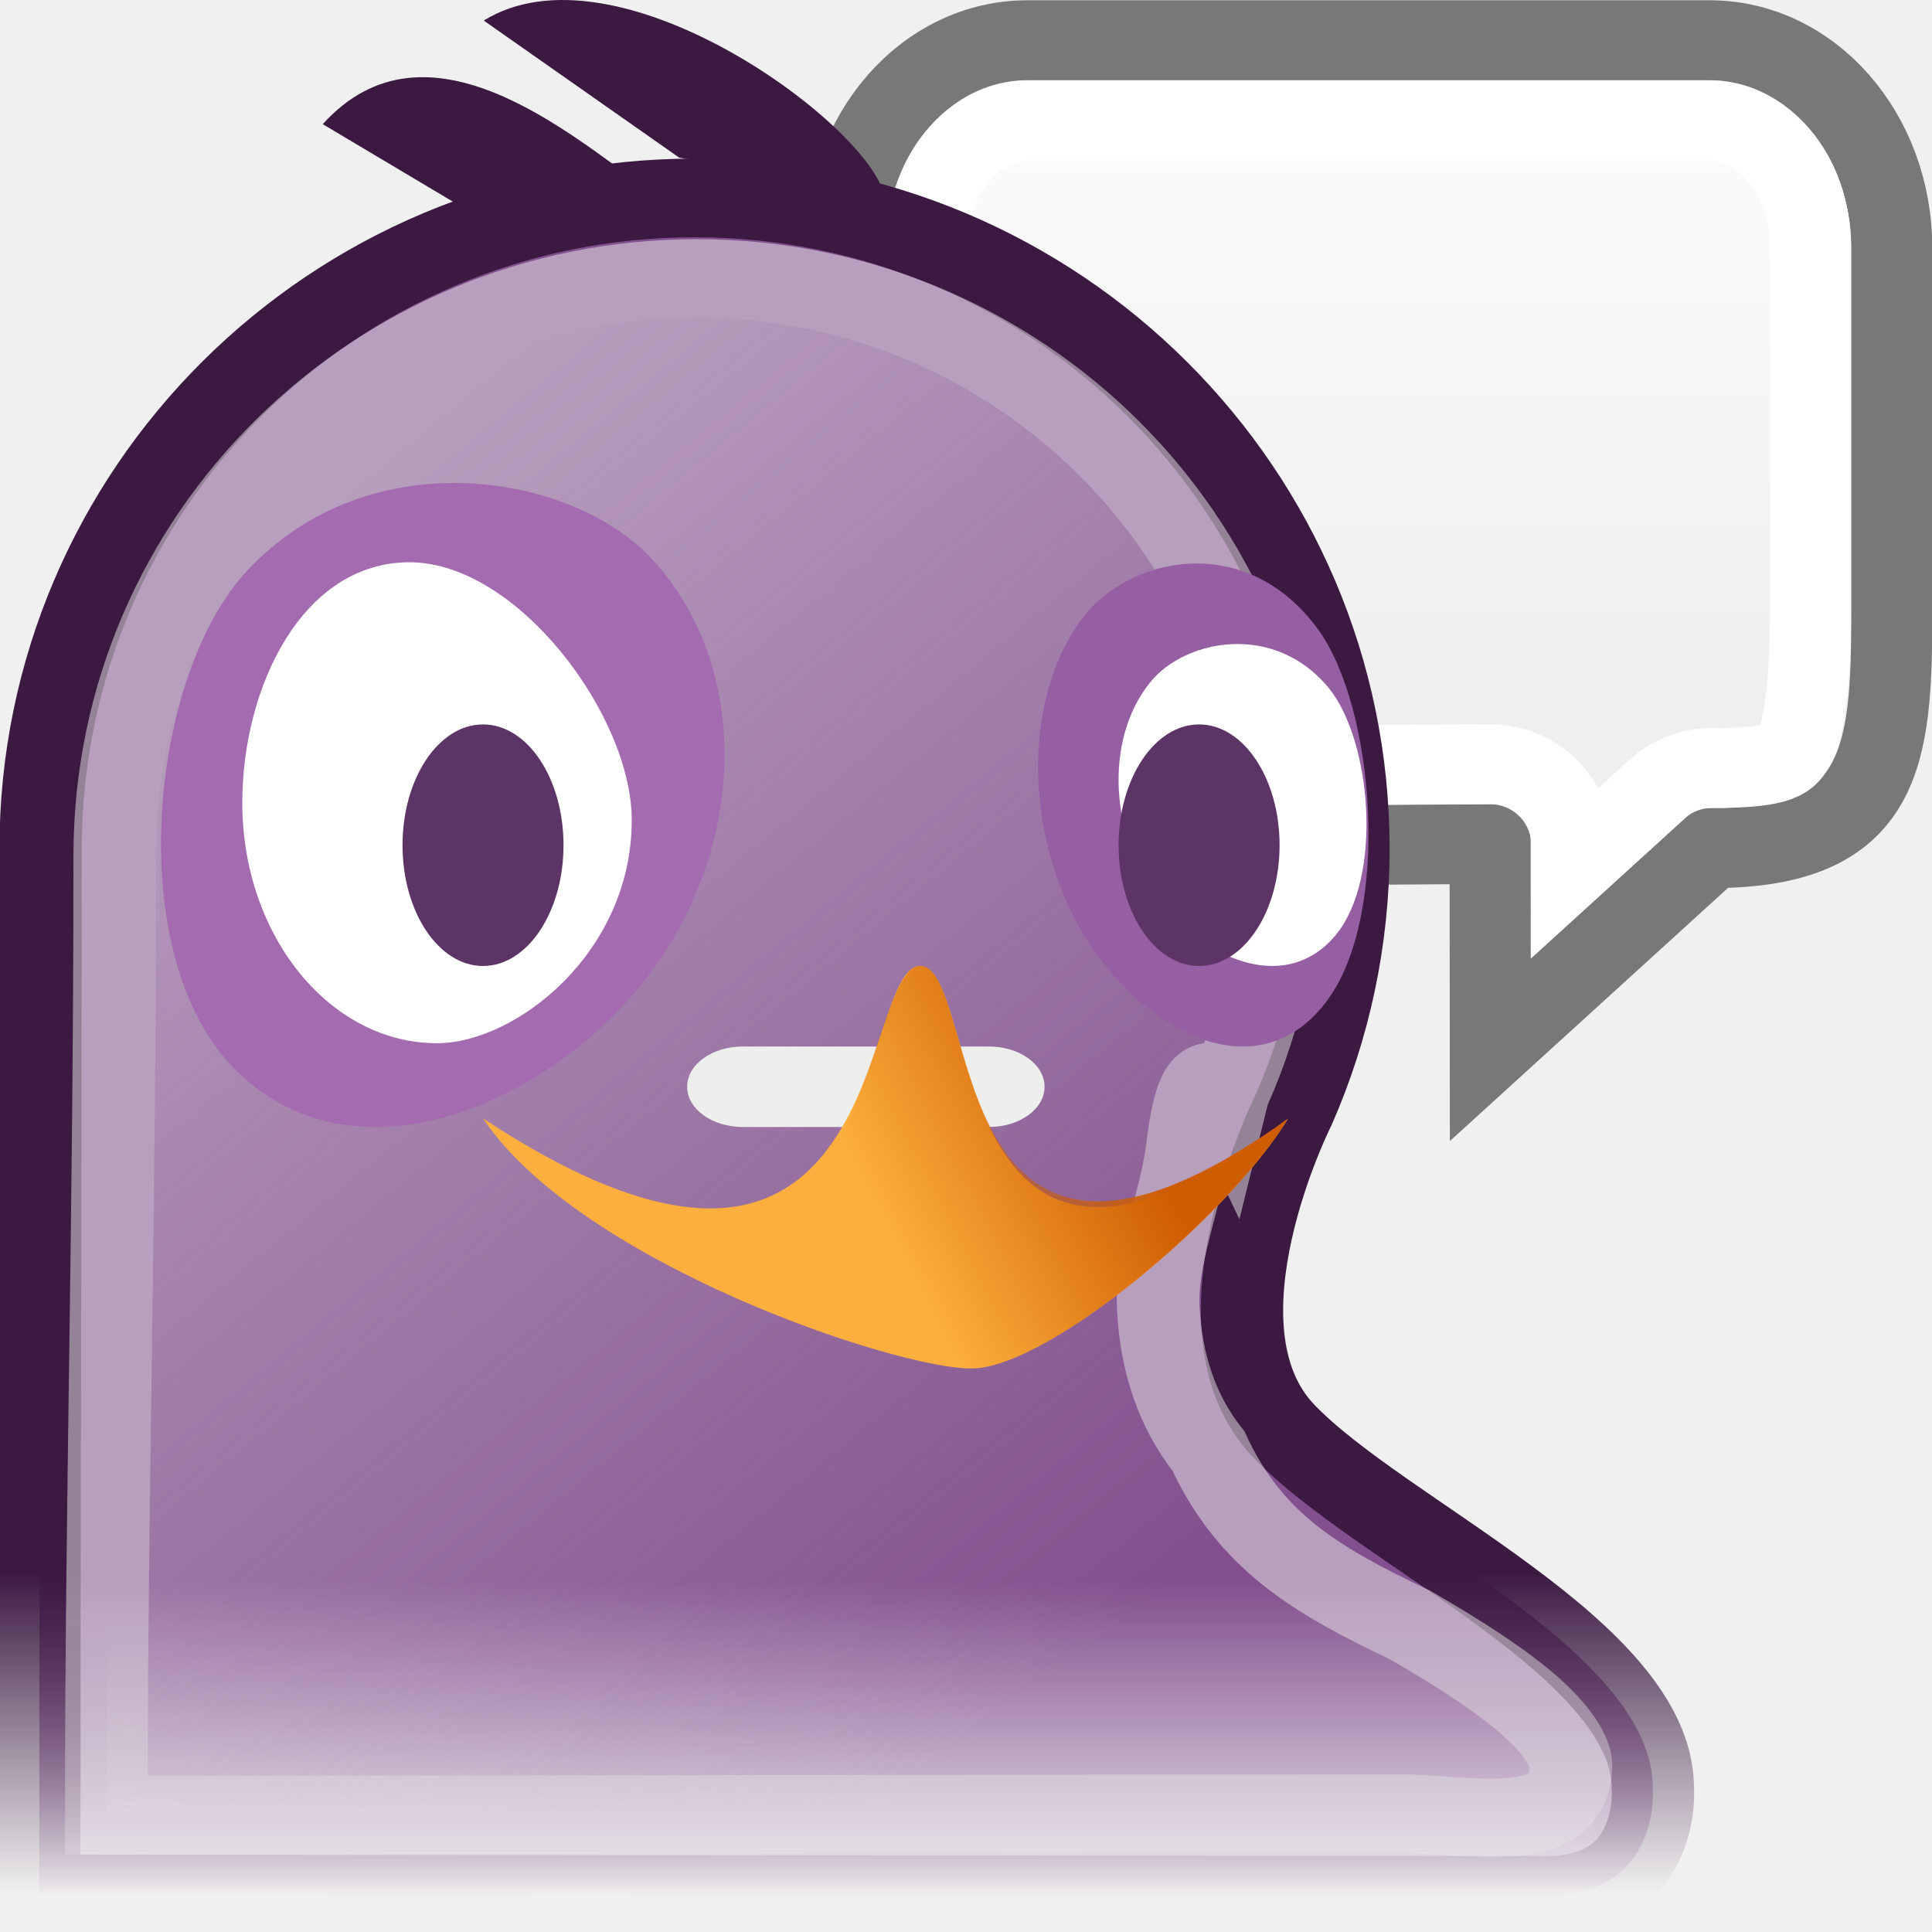
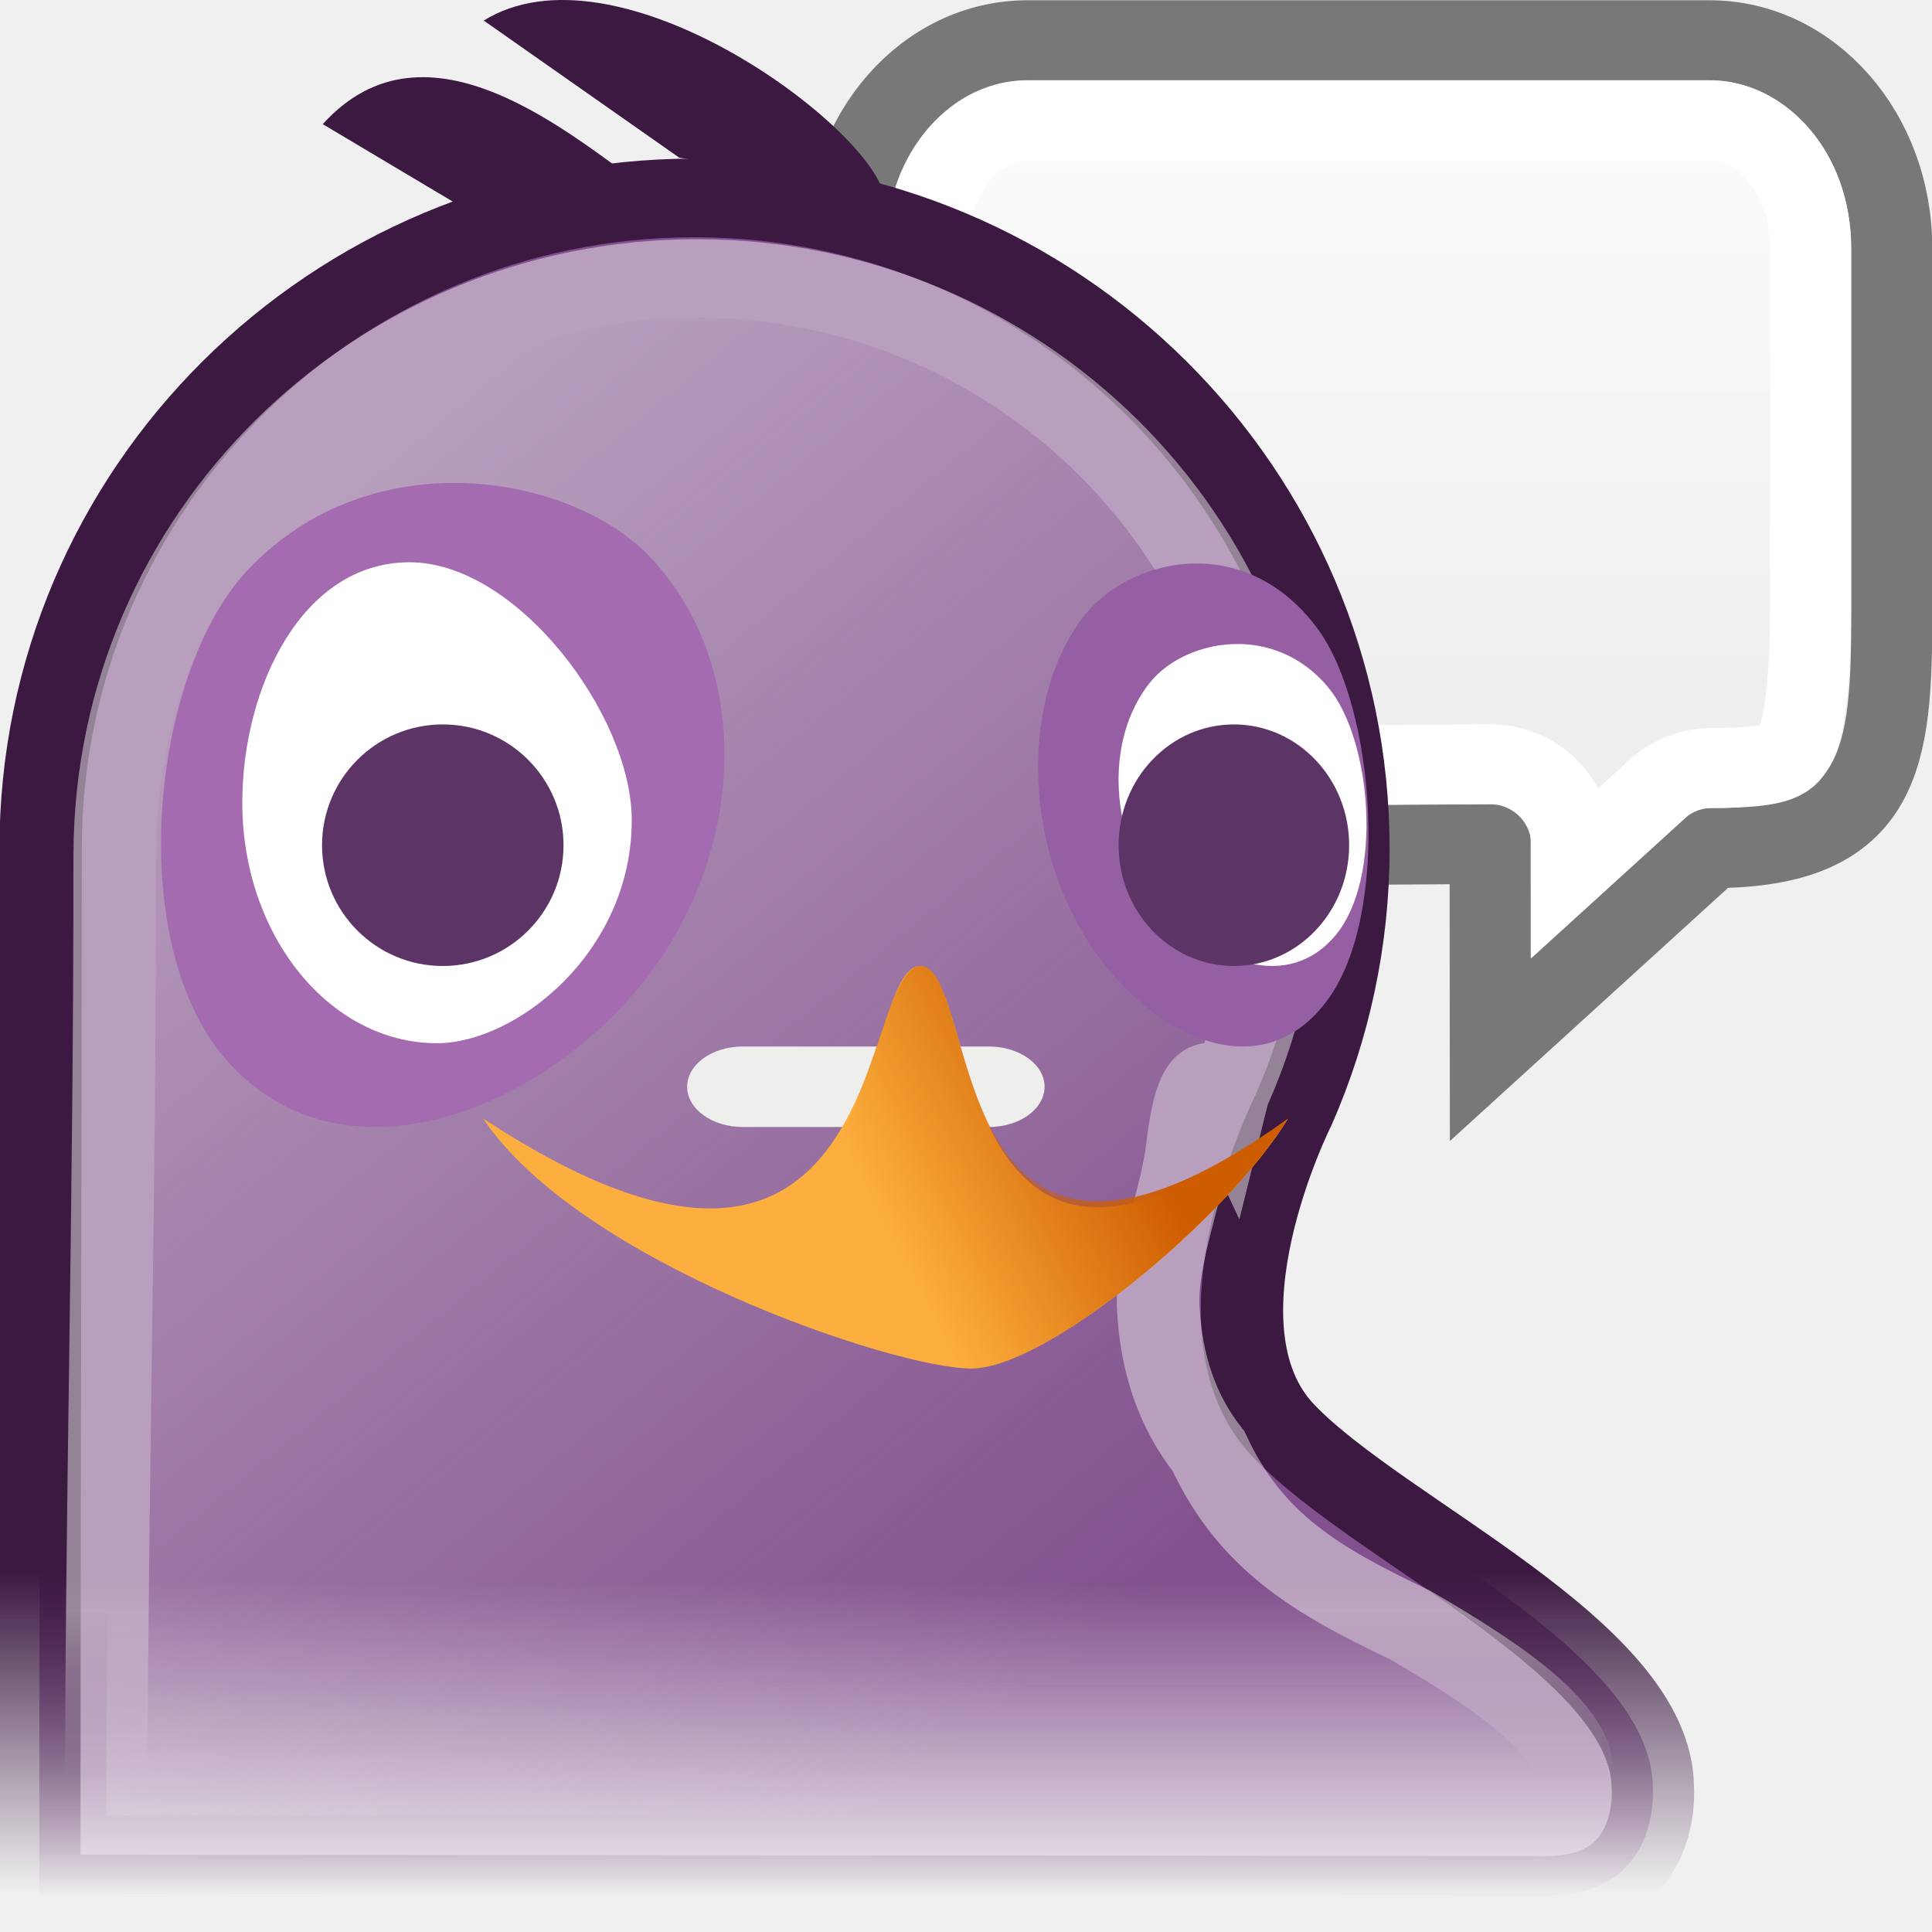
<svg xmlns="http://www.w3.org/2000/svg" xmlns:xlink="http://www.w3.org/1999/xlink" width="24" height="24" id="svg4345" version="1.0">
  <defs id="defs4347">
    <linearGradient id="linearGradient3124">
      <stop style="stop-color:#3b1941;stop-opacity:1;" offset="0" id="stop3126" />
      <stop style="stop-color:#3b1941;stop-opacity:0;" offset="1" id="stop3128" />
    </linearGradient>
    <linearGradient id="linearGradient3116">
      <stop style="stop-color:#82508e;stop-opacity:1;" offset="0" id="stop3118" />
      <stop style="stop-color:#82508e;stop-opacity:0;" offset="1" id="stop3120" />
    </linearGradient>
    <linearGradient id="linearGradient3108">
      <stop style="stop-color:#eeeeec;stop-opacity:1;" offset="0" id="stop3110" />
      <stop style="stop-color:#eeeeec;stop-opacity:0;" offset="1" id="stop3112" />
    </linearGradient>
    <linearGradient id="linearGradient5438">
      <stop style="stop-color:white;stop-opacity:1;" offset="0" id="stop5440" />
      <stop style="stop-color:white;stop-opacity:0;" offset="1" id="stop5442" />
    </linearGradient>
    <linearGradient id="linearGradient6817">
      <stop style="stop-color:white;stop-opacity:1;" offset="0" id="stop6819" />
      <stop style="stop-color:white;stop-opacity:0;" offset="1" id="stop6821" />
    </linearGradient>
    <linearGradient id="linearGradient6537">
      <stop style="stop-color:white;stop-opacity:1;" offset="0" id="stop6539" />
      <stop style="stop-color:white;stop-opacity:0;" offset="1" id="stop6541" />
    </linearGradient>
    <linearGradient id="linearGradient6506">
      <stop style="stop-color:#eeeeec;stop-opacity:1;" offset="0" id="stop6508" />
      <stop style="stop-color:#eeeeec;stop-opacity:0;" offset="1" id="stop6510" />
    </linearGradient>
    <linearGradient id="linearGradient2804">
      <stop style="stop-color:black;stop-opacity:0;" offset="0" id="stop2806" />
      <stop id="stop2812" offset="0.5" style="stop-color:black;stop-opacity:1;" />
      <stop style="stop-color:black;stop-opacity:0;" offset="1" id="stop2808" />
    </linearGradient>
    <radialGradient xlink:href="#linearGradient25546" id="radialGradient25572" gradientUnits="userSpaceOnUse" gradientTransform="matrix(1,0,0,0.994693,0,4.16407e-2)" cx="7.884" cy="1.51" fx="7.884" fy="1.51" r="8.488" />
    <radialGradient xlink:href="#linearGradient25546" id="radialGradient25568" gradientUnits="userSpaceOnUse" gradientTransform="matrix(1,0,0,0.994693,0,4.16407e-2)" cx="7.884" cy="0.145" fx="7.884" fy="0.145" r="8.488" />
    <linearGradient id="linearGradient25546">
      <stop style="stop-color:white;stop-opacity:1;" offset="0" id="stop25548" />
      <stop style="stop-color:white;stop-opacity:0;" offset="1" id="stop25550" />
    </linearGradient>
    <radialGradient xlink:href="#linearGradient25546" id="radialGradient25554" cx="7.884" cy="2.624" fx="7.884" fy="2.624" r="8.488" gradientTransform="matrix(1.131317,0,0,1.125313,-1.035262,-0.301139)" gradientUnits="userSpaceOnUse" />
    <linearGradient id="linearGradient3800">
      <stop style="stop-color:#f4d9b1;stop-opacity:1;" offset="0" id="stop3802" />
      <stop style="stop-color:#df9725;stop-opacity:1;" offset="1" id="stop3804" />
    </linearGradient>
-     <linearGradient xlink:href="#linearGradient6506" id="linearGradient6512" x1="15.646" y1="40.434" x2="15.646" y2="50.727" gradientUnits="userSpaceOnUse" />
+     <linearGradient xlink:href="#linearGradient6506" id="linearGradient6512" x1="15.646" y1="40.434" x2="15.646" y2="43.694" gradientUnits="userSpaceOnUse" />
    <linearGradient xlink:href="#linearGradient6817" id="linearGradient6823" x1="0.239" y1="38.95" x2="5.709" y2="42.983" gradientUnits="userSpaceOnUse" />
    <linearGradient xlink:href="#linearGradient5438" id="linearGradient5444" x1="30.152" y1="-0.865" x2="30.152" y2="23.012" gradientUnits="userSpaceOnUse" />
    <linearGradient gradientUnits="userSpaceOnUse" y2="44.272" x2="5.537" y1="39.902" x1="-1.684" id="linearGradient6569" xlink:href="#linearGradient6563" />
    <linearGradient gradientUnits="userSpaceOnUse" y2="23.559" x2="30.5" y1="0.034" x1="30.5" id="linearGradient2089" xlink:href="#linearGradient6537" />
    <linearGradient gradientUnits="userSpaceOnUse" y2="50.08" x2="14.943" y1="39.743" x1="15.646" id="linearGradient2087" xlink:href="#linearGradient6506" />
    <linearGradient id="linearGradient2081">
      <stop id="stop2083" offset="0" style="stop-color:#f4d9b1;stop-opacity:1;" />
      <stop id="stop2085" offset="1" style="stop-color:#df9725;stop-opacity:1;" />
    </linearGradient>
    <radialGradient gradientUnits="userSpaceOnUse" gradientTransform="matrix(1.131317,0,0,1.125313,-1.035262,-0.301139)" r="8.488" fy="2.624" fx="7.884" cy="2.624" cx="7.884" id="radialGradient2079" xlink:href="#linearGradient25546" />
    <radialGradient r="8.488" fy="0.145" fx="7.884" cy="0.145" cx="7.884" gradientTransform="matrix(1,0,0,0.994693,0,4.16407e-2)" gradientUnits="userSpaceOnUse" id="radialGradient2071" xlink:href="#linearGradient25546" />
    <radialGradient r="8.488" fy="1.51" fx="7.884" cy="1.51" cx="7.884" gradientTransform="matrix(1,0,0,0.994693,0,4.16407e-2)" gradientUnits="userSpaceOnUse" id="radialGradient2069" xlink:href="#linearGradient25546" />
    <linearGradient id="linearGradient2061">
      <stop id="stop2063" offset="0" style="stop-color:black;stop-opacity:0;" />
      <stop style="stop-color:black;stop-opacity:1;" offset="0.5" id="stop2065" />
      <stop id="stop2067" offset="1" style="stop-color:black;stop-opacity:0;" />
    </linearGradient>
    <linearGradient id="linearGradient6563">
      <stop id="stop6565" offset="0" style="stop-color:white;stop-opacity:1;" />
      <stop id="stop6567" offset="1" style="stop-color:white;stop-opacity:0;" />
    </linearGradient>
    <linearGradient id="linearGradient2850">
      <stop id="stop2852" offset="0" style="stop-color:#ce5c00;stop-opacity:1;" />
      <stop id="stop2854" offset="1" style="stop-color:#ce5c00;stop-opacity:0;" />
    </linearGradient>
    <linearGradient id="linearGradient3958">
      <stop id="stop3960" offset="0" style="stop-color:#eeeeec;stop-opacity:1;" />
      <stop id="stop3962" offset="1" style="stop-color:#eeeeec;stop-opacity:0;" />
    </linearGradient>
    <linearGradient id="linearGradient3968">
      <stop id="stop3970" offset="0" style="stop-color:#82508e;stop-opacity:1;" />
      <stop id="stop3972" offset="1" style="stop-color:#82508e;stop-opacity:0;" />
    </linearGradient>
    <linearGradient id="linearGradient3976">
      <stop id="stop3978" offset="0" style="stop-color:#3b1941;stop-opacity:1;" />
      <stop id="stop3980" offset="1" style="stop-color:#3b1941;stop-opacity:0;" />
    </linearGradient>
    <linearGradient xlink:href="#linearGradient2850" id="linearGradient2149" gradientUnits="userSpaceOnUse" gradientTransform="matrix(0.769231,0,0,0.714287,-34.23081,-12.28573)" x1="21.786" y1="28.143" x2="17.786" y2="30.071" />
    <radialGradient xlink:href="#linearGradient3958" id="radialGradient2191" gradientUnits="userSpaceOnUse" gradientTransform="matrix(1.116159,0,0,1.076653,-36.39499,-20.28695)" cx="9.064" cy="21.512" fx="9.064" fy="21.512" r="16.664" />
    <linearGradient xlink:href="#linearGradient6506" id="linearGradient2193" gradientUnits="userSpaceOnUse" x1="15.646" y1="39.743" x2="15.646" y2="53.502" gradientTransform="matrix(0.660903,0,0,0.627207,-32.26852,-10.3201)" />
    <linearGradient xlink:href="#linearGradient3968" id="linearGradient2196" gradientUnits="userSpaceOnUse" x1="16.133" y1="40.782" x2="16.133" y2="48.069" gradientTransform="matrix(0.67692,0,0,0.646801,-32.53568,-10.90841)" />
    <linearGradient xlink:href="#linearGradient3976" id="linearGradient2198" gradientUnits="userSpaceOnUse" x1="12.096" y1="40.908" x2="12.096" y2="46.463" gradientTransform="matrix(0.67692,0,0,0.646801,-32.53568,-10.90841)" />
    <linearGradient xlink:href="#linearGradient6537" id="linearGradient2201" gradientUnits="userSpaceOnUse" x1="30.5" y1="0.034" x2="30.5" y2="23.559" gradientTransform="matrix(0.668893,0,0,0.668627,-32.91377,-10.19246)" />
    <linearGradient xlink:href="#linearGradient3108" id="linearGradient3114" x1="10.183" y1="16.618" x2="27.598" y2="36.645" gradientUnits="userSpaceOnUse" />
    <linearGradient xlink:href="#linearGradient3116" id="linearGradient3122" x1="15.723" y1="39.585" x2="15.723" y2="45.765" gradientUnits="userSpaceOnUse" />
    <linearGradient xlink:href="#linearGradient3124" id="linearGradient3130" x1="13.151" y1="39.394" x2="13.151" y2="45.552" gradientUnits="userSpaceOnUse" />
    <linearGradient xlink:href="#linearGradient2850" id="linearGradient3146" gradientUnits="userSpaceOnUse" gradientTransform="matrix(0.769231,0,0,0.714287,-3.230767,-7.285729)" x1="21.786" y1="28.143" x2="17.786" y2="30.071" />
  </defs>
  <g id="layer1">
    <path style="fill:#efefef;fill-opacity:1;stroke:#787878;stroke-width:2.682;stroke-miterlimit:4;stroke-dasharray:none;stroke-opacity:1" d="M 17.892,1.5 C 14.554,1.5 11.861,4.611 11.861,8.469 L 11.861,20.531 C 11.861,24.389 14.79,28.553 18.129,28.553 L 33.206,28.455 L 33.212,35.36 L 40.55,28.593 C 46.238,28.593 46.5,25.478 46.5,20.728 L 46.5,8.469 C 46.5,4.611 43.807,1.5 40.469,1.5 L 17.892,1.5 z " id="path4547" transform="matrix(0.375302,0,0,0.370406,6.048447,-5.560909e-2)" />
    <path style="fill:url(#linearGradient5444);fill-opacity:1.0;stroke:white;stroke-width:2.682;stroke-miterlimit:4;stroke-dasharray:none;stroke-opacity:1" id="path5436" d="M 17.906,4.188 C 16.243,4.188 14.562,5.866 14.562,8.469 L 14.562,20.531 C 14.562,21.781 15.114,23.319 15.906,24.375 C 16.699,25.431 17.58,25.875 18.125,25.875 L 33.188,25.781 C 33.905,25.776 34.595,26.056 35.105,26.56 C 35.615,27.065 35.904,27.751 35.906,28.469 L 35.906,29.219 L 38.719,26.625 C 39.22,26.16 39.879,25.904 40.562,25.906 C 42.912,25.906 43.048,25.595 43.312,25.125 C 43.577,24.655 43.812,23.046 43.812,20.719 L 43.812,8.469 C 43.812,5.866 42.132,4.188 40.469,4.188 L 17.906,4.188 z " transform="matrix(0.375302,0,0,0.370406,6.048447,-5.560909e-2)" />
    <path style="opacity:1;fill:#75507b;fill-opacity:1" d="M 36.062,8 C 33.978,8 33.335,10.523 34.781,12.938 C 35.25,13.721 36.674,15.153 36.867,15.153 L 36.878,14.508 C 36.288,13.581 35.517,12.502 35.687,12.282 C 37.836,12.282 38,11.492 38,10.028 C 38,8.754 37.229,8 36.062,8 z " id="path6521" transform="matrix(1.747787,0,0,1.397993,-52.41719,-5.183942)" />
    <path style="opacity:1;fill:url(#linearGradient3122);fill-opacity:1.0;stroke:url(#linearGradient3130);stroke-width:1.511;stroke-miterlimit:4;stroke-dasharray:none;stroke-opacity:1" d="M 15,13 C 8.376,13 3,18.6 3,25.5 C 3,31.153 2.975,38.403 2.975,45.573 C 4.163,45.573 27.946,45.601 30.637,45.601 C 32.751,45.601 32.586,43.541 32.586,43.541 C 32.586,40.876 27.598,38.639 25.813,36.683 C 23.985,34.682 26,30.5 26,30.5 C 26.641,28.97 27,27.275 27,25.5 C 27,18.6 21.624,13 15,13 z " id="path5176" transform="matrix(0.67692,0,0,0.646801,-1.52611,-5.949693)" />
    <path transform="matrix(0.660903,0,0,0.627207,-1.258953,-5.361383)" style="opacity:0.5;fill:url(#linearGradient3114);fill-opacity:1.0;stroke:url(#linearGradient6512);stroke-width:1.553;stroke-miterlimit:4;stroke-opacity:1;stroke-dasharray:none" d="M 15,14.062 C 8.988,14.062 4.079,19.138 4.062,25.469 C 4.062,25.479 4.062,25.489 4.062,25.5 C 4.062,32.787 3.903,38.26 3.903,44.5 C 5.84,44.5 22.452,44.47 28.278,44.47 C 29.445,44.47 31.432,44.974 31.432,43.51 C 31.432,43.288 31.232,42.871 30.682,42.353 C 30.131,41.836 29.308,41.28 28.4,40.728 C 26.665,39.859 25.412,39.091 24.621,37.291 C 24.011,36.477 23.731,35.52 23.677,34.478 C 23.622,33.437 24.108,32.32 24.225,31.26 C 24.458,29.14 24.969,30.281 24.969,30.281 C 24.984,30.217 25.005,30.154 25.031,30.094 C 25.619,28.692 25.938,27.131 25.938,25.5 C 25.938,19.154 21.022,14.062 15,14.062 z " id="path5241" />
    <path style="fill:#a46bb0;fill-opacity:1;stroke:none;stroke-width:1;stroke-miterlimit:4;stroke-opacity:1" d="M 3.073,7.086 C 4.608,5.449 7.106,5.885 8.086,6.931 C 9.429,8.363 9.274,10.855 7.738,12.492 C 6.404,13.915 4.21,14.661 2.866,13.228 C 1.523,11.796 1.86,8.38 3.073,7.086 z " id="path3138" />
    <path transform="matrix(1.010846,0,0,1.029732,-5.552971,-15.17001)" style="opacity:1;fill:white;fill-opacity:1;stroke:none;stroke-width:1;stroke-miterlimit:4;stroke-opacity:1" d="M 13.257,24.626 C 13.257,26.227 11.828,27.317 10.864,27.317 C 9.543,27.317 8.471,26.017 8.471,24.416 C 8.471,23.024 9.206,21.515 10.527,21.515 C 11.848,21.515 13.257,23.361 13.257,24.626 z " id="path5157" />
-     <path style="opacity:1;fill:#5c3566;fill-opacity:1;stroke:none;stroke-width:1;stroke-miterlimit:4;stroke-dasharray:none;stroke-opacity:1" id="path5162" d="M 11.411 24.312 A 1.241 1.295 0 1 1  8.929,24.312 A 1.241 1.295 0 1 1  11.411 24.312 z" transform="matrix(0.805757,0,0,1.158621,-2.194263,-17.66897)" />
+     <path style="opacity:1;fill:#5c3566;fill-opacity:1;stroke:none;stroke-width:1;stroke-miterlimit:4;stroke-dasharray:none;stroke-opacity:1" id="path5162" d="M 11.411 24.312 A 1.241 1.295 0 1 1  8.929,24.312 A 1.241 1.295 0 1 1  11.411 24.312 z" transform="matrix(1.208633,0,0,1.158621,-6.791366,-17.66897)" />
    <path transform="matrix(0.670792,0,0,0.486348,-3.805943,-3.90166)" style="fill:#3b1941;fill-opacity:1;stroke:none;stroke-width:1;stroke-miterlimit:4;stroke-opacity:1" d="M 11.651,11.194 C 13.578,8.251 16.249,11.482 17.614,12.804 L 14.761,13.748 L 11.651,11.194 z " id="path5192" />
    <path transform="matrix(0.851014,0,0,0.554879,-3.938174,-5.194599)" style="fill:#3b1941;fill-opacity:1;stroke:none;stroke-width:1;stroke-miterlimit:4;stroke-opacity:1" d="M 11.689,9.822 C 13.591,8.016 17.175,11.994 17.52,13.65 L 14.543,12.892 L 11.689,9.822 z " id="rect5189" />
    <rect style="opacity:0.231;fill:#2e3436;fill-opacity:1;stroke:none;stroke-width:1;stroke-miterlimit:4;stroke-dasharray:none;stroke-opacity:1" id="rect3034" width="36" height="3" x="-84.445" y="32.425" rx="2.041" ry="1.5" />
    <path style="fill:#975fa3;fill-opacity:1;stroke:none;stroke-width:1;stroke-miterlimit:4;stroke-opacity:1" d="M 16.371,7.815 C 15.471,6.587 14.006,6.914 13.431,7.698 C 12.643,8.773 12.735,10.641 13.635,11.869 C 14.417,12.936 15.704,13.496 16.492,12.421 C 17.28,11.347 17.082,8.785 16.371,7.815 z " id="path3132" />
    <path style="fill:white;fill-opacity:1;stroke:none;stroke-width:1;stroke-miterlimit:4;stroke-opacity:1" d="M 16.503,8.543 C 15.827,7.725 14.729,7.943 14.297,8.465 C 13.706,9.182 13.775,10.427 14.45,11.246 C 15.037,11.957 16.003,12.33 16.594,11.614 C 17.185,10.898 17.037,9.19 16.503,8.543 z " id="path3134" />
-     <path style="fill:#5c3566;fill-opacity:1;stroke:none;stroke-width:1;stroke-miterlimit:4;stroke-dasharray:none;stroke-opacity:1" id="path3136" d="M 11.411 24.312 A 1.241 1.295 0 1 1  8.929,24.312 A 1.241 1.295 0 1 1  11.411 24.312 z" transform="matrix(0.805756,0,0,1.158621,6.70093,-17.66895)" />
+     <path style="fill:#5c3566;fill-opacity:1;stroke:none;stroke-width:1;stroke-miterlimit:4;stroke-dasharray:none;stroke-opacity:1" id="path3136" d="M 11.411 24.312 A 1.241 1.295 0 1 1  8.929,24.312 A 1.241 1.295 0 1 1  11.411 24.312 z" transform="matrix(1.153827,0,0,1.158621,3.593156,-17.66895)" />
    <rect style="fill:#eeeeec;fill-opacity:1;stroke:none;stroke-width:1;stroke-miterlimit:4;stroke-dasharray:none;stroke-opacity:1" id="rect3140" width="4.44" height="1" x="8.536" y="13" rx="0.692" ry="0.5" />
    <path style="fill:#fcaf3e;fill-opacity:1;stroke:none;stroke-width:1.028;stroke-miterlimit:4;stroke-opacity:1" d="M 6,13.893 C 11.089,17.243 10.655,12 11.431,12 C 12.197,12 11.699,17.202 16,13.896 C 15.267,15.103 13.015,17 12.065,17 C 11.105,17 7.191,15.677 6,13.893 z " id="path3142" />
    <path style="fill:url(#linearGradient3146);fill-opacity:1;stroke:none;stroke-width:1.028;stroke-miterlimit:4;stroke-opacity:1" d="M 6,13.893 C 10.74,18.171 10.655,12 11.431,12 C 12.197,12 11.641,17.028 16,13.896 C 15.267,15.103 13.015,17 12.065,17 C 11.105,17 7.191,15.677 6,13.893 z " id="path3144" />
  </g>
</svg>
